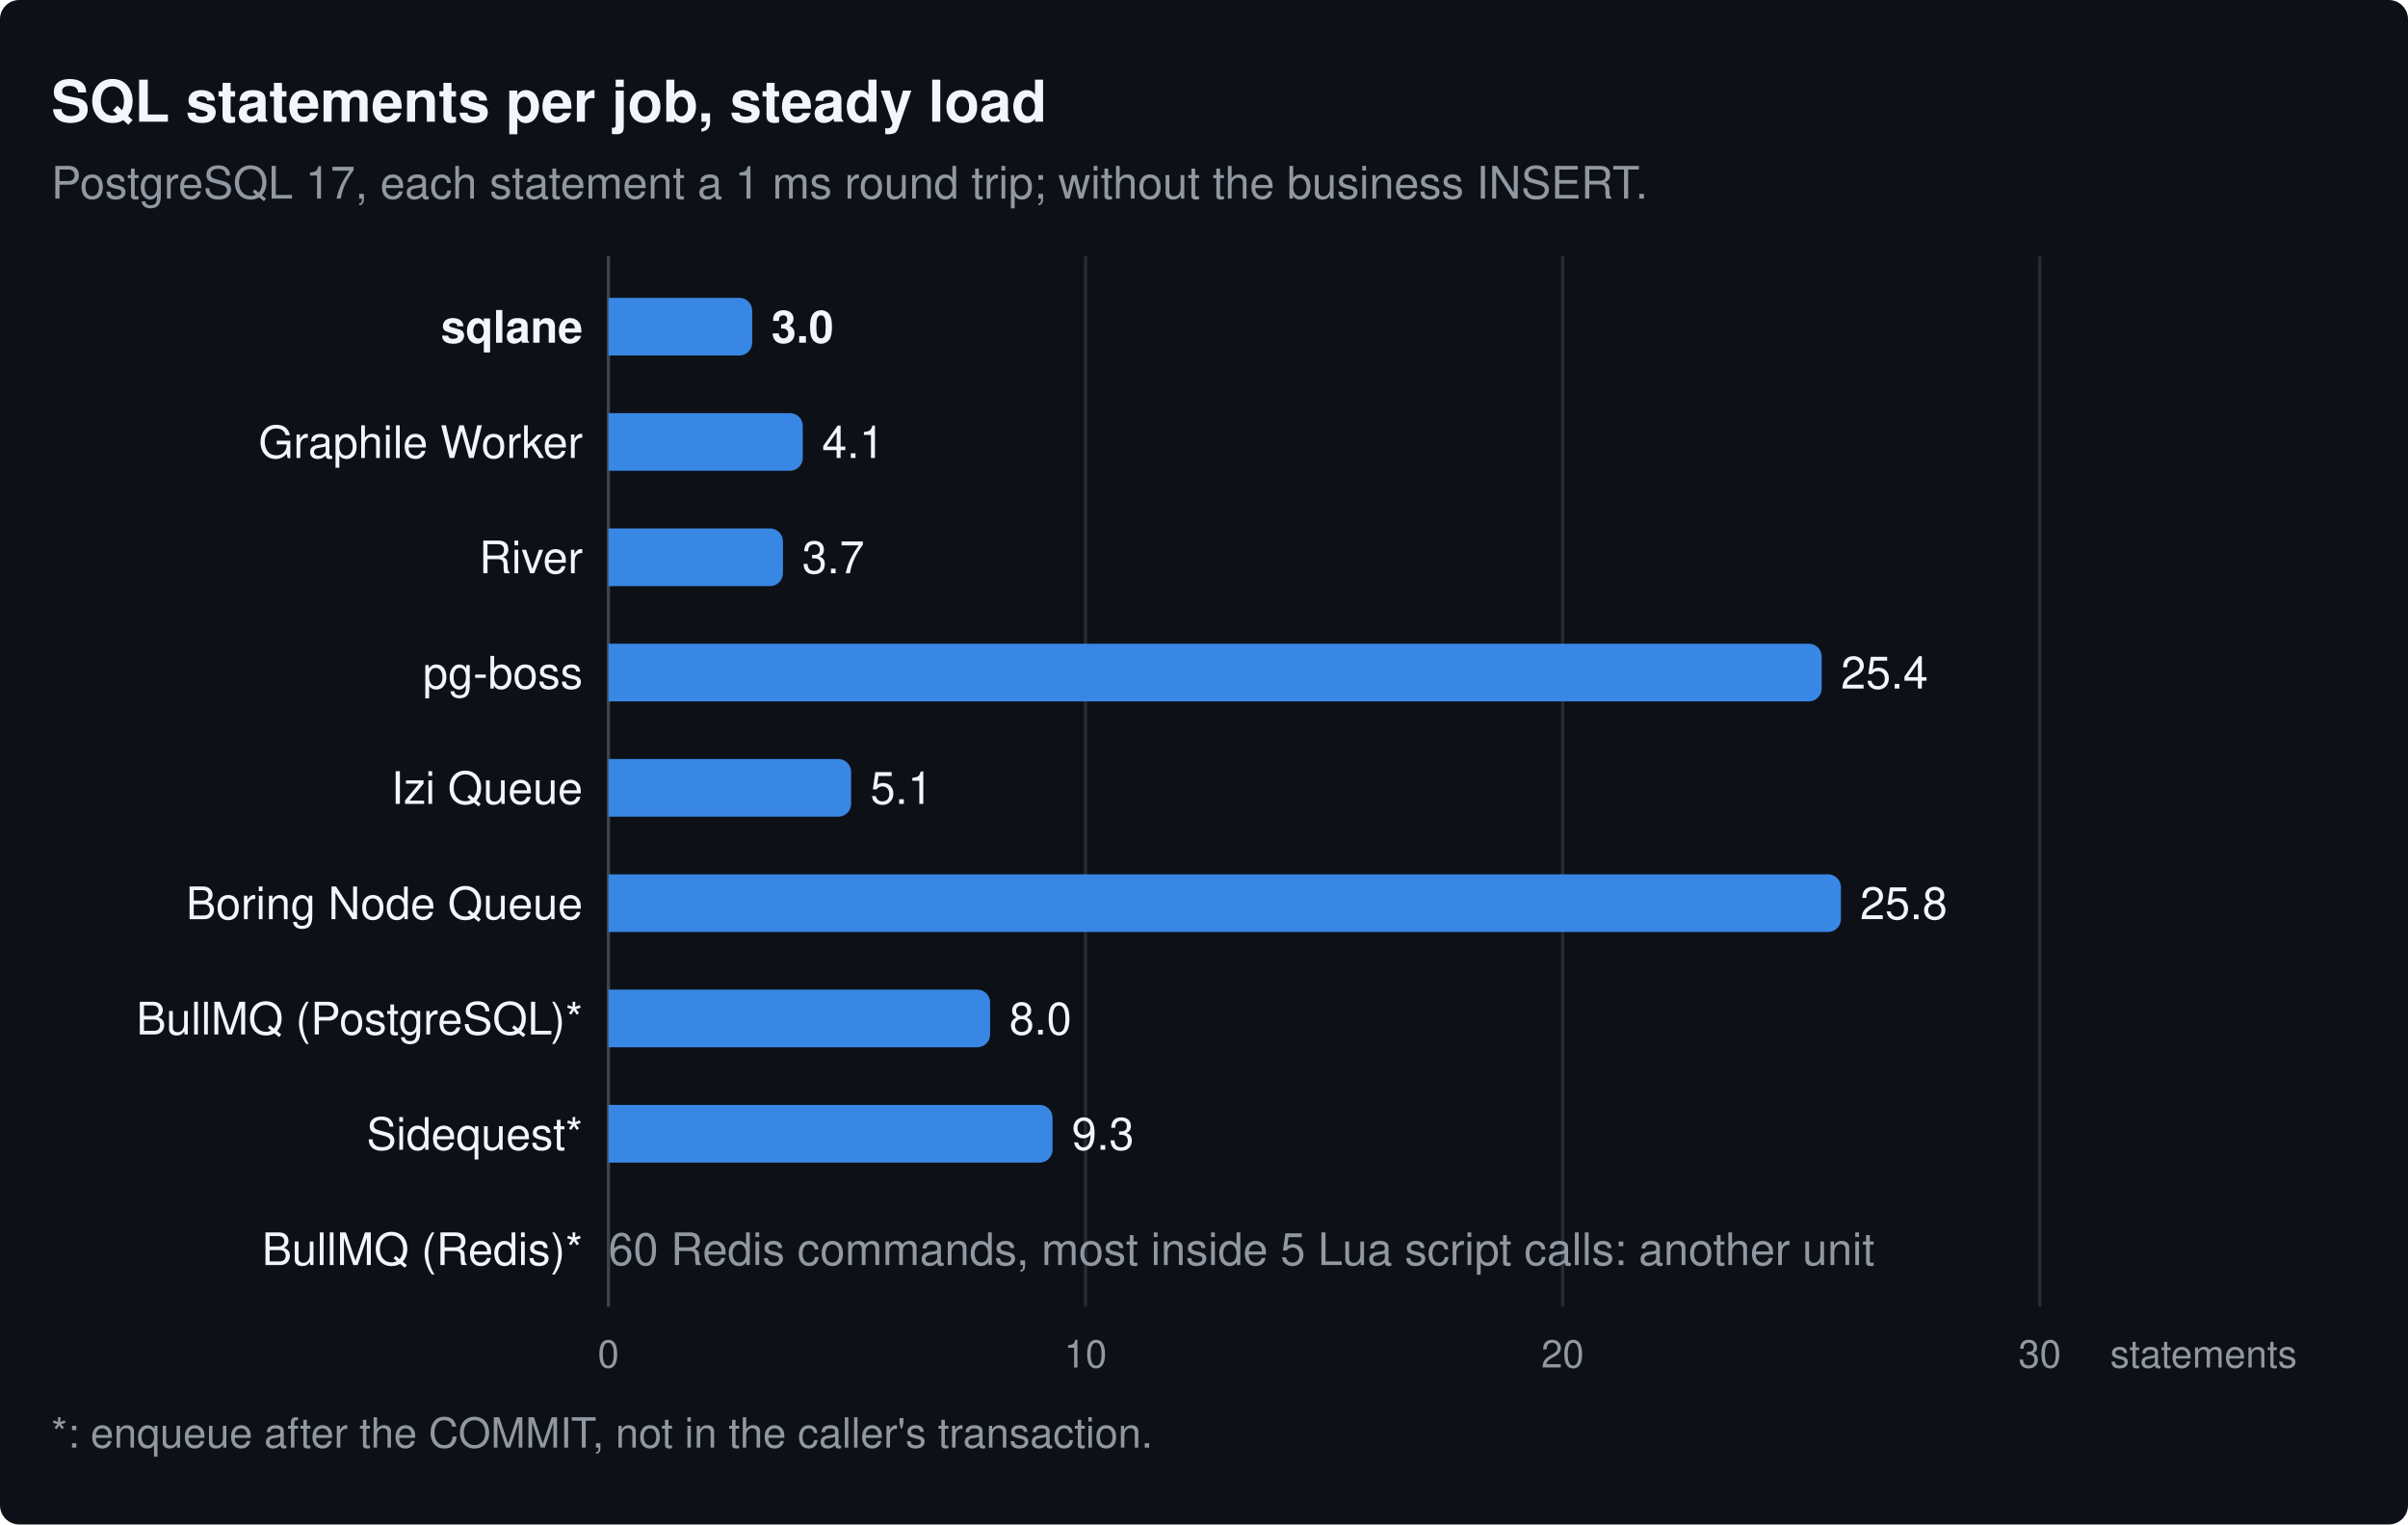
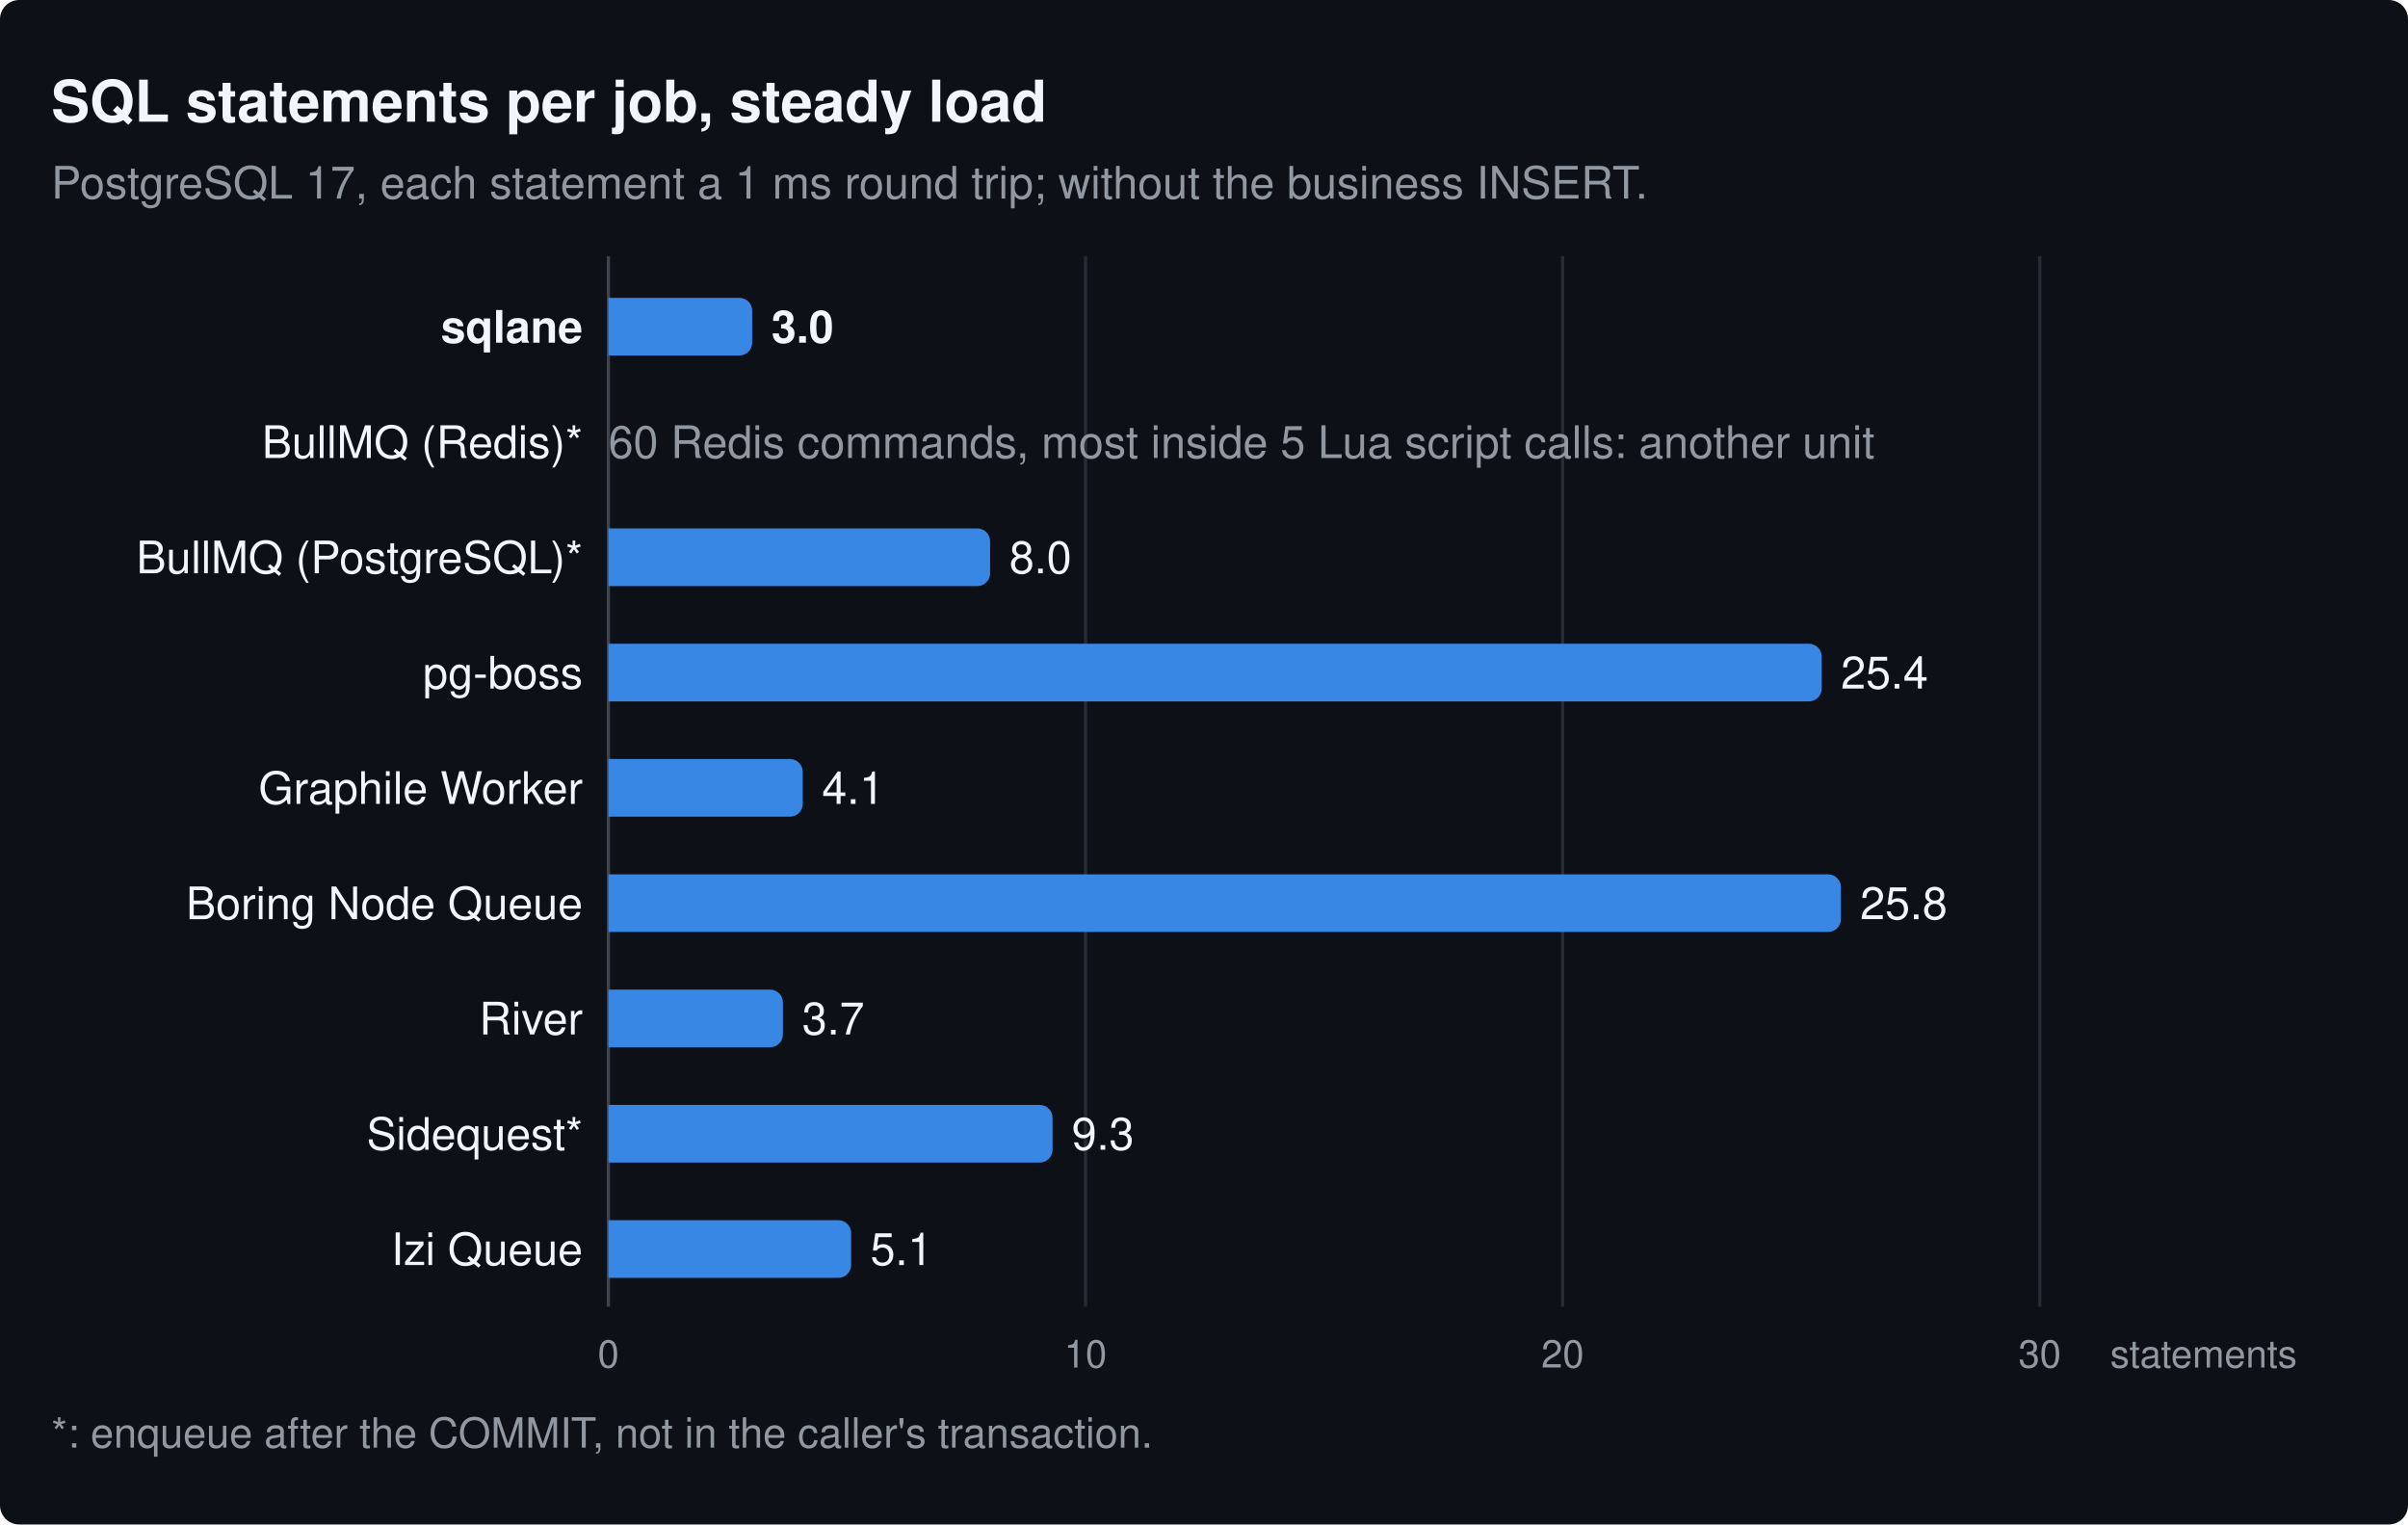
<svg xmlns="http://www.w3.org/2000/svg" width="752" height="476" viewBox="0 0 752 476" font-family="-apple-system, BlinkMacSystemFont, 'Segoe UI', Helvetica, Arial, sans-serif" role="img" aria-label="SQL statements per job, steady load">
  <rect width="752" height="476" rx="6" fill="#0d1117" />
  <g transform="translate(16 16)">
    <text x="0" y="22" font-size="18" font-weight="600" fill="#f0f6fc">SQL statements per job, steady load</text>
    <text x="0" y="46" font-size="14" fill="#9198a1">PostgreSQL 17, each statement a 1 ms round trip; without the business INSERT.</text>
    <line x1="174.0" y1="64" x2="174.0" y2="392" stroke="#3d444d" />
    <text x="174.0" y="411" font-size="12" fill="#9198a1" text-anchor="middle">0</text>
    <line x1="323.0" y1="64" x2="323.0" y2="392" stroke="#262c36" />
    <text x="323.0" y="411" font-size="12" fill="#9198a1" text-anchor="middle">10</text>
    <line x1="472.0" y1="64" x2="472.0" y2="392" stroke="#262c36" />
    <text x="472.0" y="411" font-size="12" fill="#9198a1" text-anchor="middle">20</text>
    <line x1="621.0" y1="64" x2="621.0" y2="392" stroke="#262c36" />
    <text x="621.0" y="411" font-size="12" fill="#9198a1" text-anchor="middle">30</text>
    <text x="643" y="411" font-size="12" fill="#9198a1">statements</text>
    <text x="0" y="436" font-size="13" fill="#9198a1">*: enqueue after the COMMIT, not in the caller's transaction.</text>
    <text x="166" y="91" font-size="14" fill="#f0f6fc" text-anchor="end" font-weight="600">sqlane</text>
    <path d="M174,77H214.9A4,4 0 0 1 218.9,81V91A4,4 0 0 1 214.9,95H174Z" fill="#3987e5" />
    <text x="224.9" y="91" font-size="14" fill="#f0f6fc" font-weight="600">3.0</text>
-     <text x="166" y="127" font-size="14" fill="#f0f6fc" text-anchor="end">Graphile Worker</text>
-     <path d="M174,113H230.7A4,4 0 0 1 234.7,117V127A4,4 0 0 1 230.7,131H174Z" fill="#3987e5" />
-     <text x="240.7" y="127" font-size="14" fill="#f0f6fc">4.1</text>
-     <text x="166" y="163" font-size="14" fill="#f0f6fc" text-anchor="end">River</text>
-     <path d="M174,149H224.5A4,4 0 0 1 228.5,153V163A4,4 0 0 1 224.5,167H174Z" fill="#3987e5" />
-     <text x="234.5" y="163" font-size="14" fill="#f0f6fc">3.7</text>
+     <text x="166" y="127" font-size="14" fill="#f0f6fc" text-anchor="end">BullMQ (Redis)*</text>
+     <text x="174.0" y="127" font-size="14" fill="#9198a1">60 Redis commands, most inside 5 Lua script calls: another unit</text>
+     <text x="166" y="163" font-size="14" fill="#f0f6fc" text-anchor="end">BullMQ (PostgreSQL)*</text>
+     <path d="M174,149H289.2A4,4 0 0 1 293.2,153V163A4,4 0 0 1 289.2,167H174Z" fill="#3987e5" />
+     <text x="299.2" y="163" font-size="14" fill="#f0f6fc">8.0</text>
    <text x="166" y="199" font-size="14" fill="#f0f6fc" text-anchor="end">pg-boss</text>
    <path d="M174,185H548.9A4,4 0 0 1 552.9,189V199A4,4 0 0 1 548.9,203H174Z" fill="#3987e5" />
    <text x="558.9" y="199" font-size="14" fill="#f0f6fc">25.4</text>
-     <text x="166" y="235" font-size="14" fill="#f0f6fc" text-anchor="end">Izi Queue</text>
-     <path d="M174,221H245.8A4,4 0 0 1 249.8,225V235A4,4 0 0 1 245.8,239H174Z" fill="#3987e5" />
-     <text x="255.8" y="235" font-size="14" fill="#f0f6fc">5.1</text>
+     <text x="166" y="235" font-size="14" fill="#f0f6fc" text-anchor="end">Graphile Worker</text>
+     <path d="M174,221H230.7A4,4 0 0 1 234.7,225V235A4,4 0 0 1 230.7,239H174Z" fill="#3987e5" />
+     <text x="240.7" y="235" font-size="14" fill="#f0f6fc">4.1</text>
    <text x="166" y="271" font-size="14" fill="#f0f6fc" text-anchor="end">Boring Node Queue</text>
    <path d="M174,257H554.9A4,4 0 0 1 558.9,261V271A4,4 0 0 1 554.9,275H174Z" fill="#3987e5" />
    <text x="564.9" y="271" font-size="14" fill="#f0f6fc">25.8</text>
-     <text x="166" y="307" font-size="14" fill="#f0f6fc" text-anchor="end">BullMQ (PostgreSQL)*</text>
-     <path d="M174,293H289.2A4,4 0 0 1 293.2,297V307A4,4 0 0 1 289.2,311H174Z" fill="#3987e5" />
-     <text x="299.2" y="307" font-size="14" fill="#f0f6fc">8.0</text>
+     <text x="166" y="307" font-size="14" fill="#f0f6fc" text-anchor="end">River</text>
+     <path d="M174,293H224.5A4,4 0 0 1 228.5,297V307A4,4 0 0 1 224.5,311H174Z" fill="#3987e5" />
+     <text x="234.5" y="307" font-size="14" fill="#f0f6fc">3.7</text>
    <text x="166" y="343" font-size="14" fill="#f0f6fc" text-anchor="end">Sidequest*</text>
    <path d="M174,329H308.7A4,4 0 0 1 312.7,333V343A4,4 0 0 1 308.7,347H174Z" fill="#3987e5" />
    <text x="318.7" y="343" font-size="14" fill="#f0f6fc">9.3</text>
-     <text x="166" y="379" font-size="14" fill="#f0f6fc" text-anchor="end">BullMQ (Redis)*</text>
-     <text x="174.0" y="379" font-size="14" fill="#9198a1">60 Redis commands, most inside 5 Lua script calls: another unit</text>
+     <text x="166" y="379" font-size="14" fill="#f0f6fc" text-anchor="end">Izi Queue</text>
+     <path d="M174,365H245.8A4,4 0 0 1 249.8,369V379A4,4 0 0 1 245.8,383H174Z" fill="#3987e5" />
+     <text x="255.8" y="379" font-size="14" fill="#f0f6fc">5.1</text>
  </g>
</svg>
